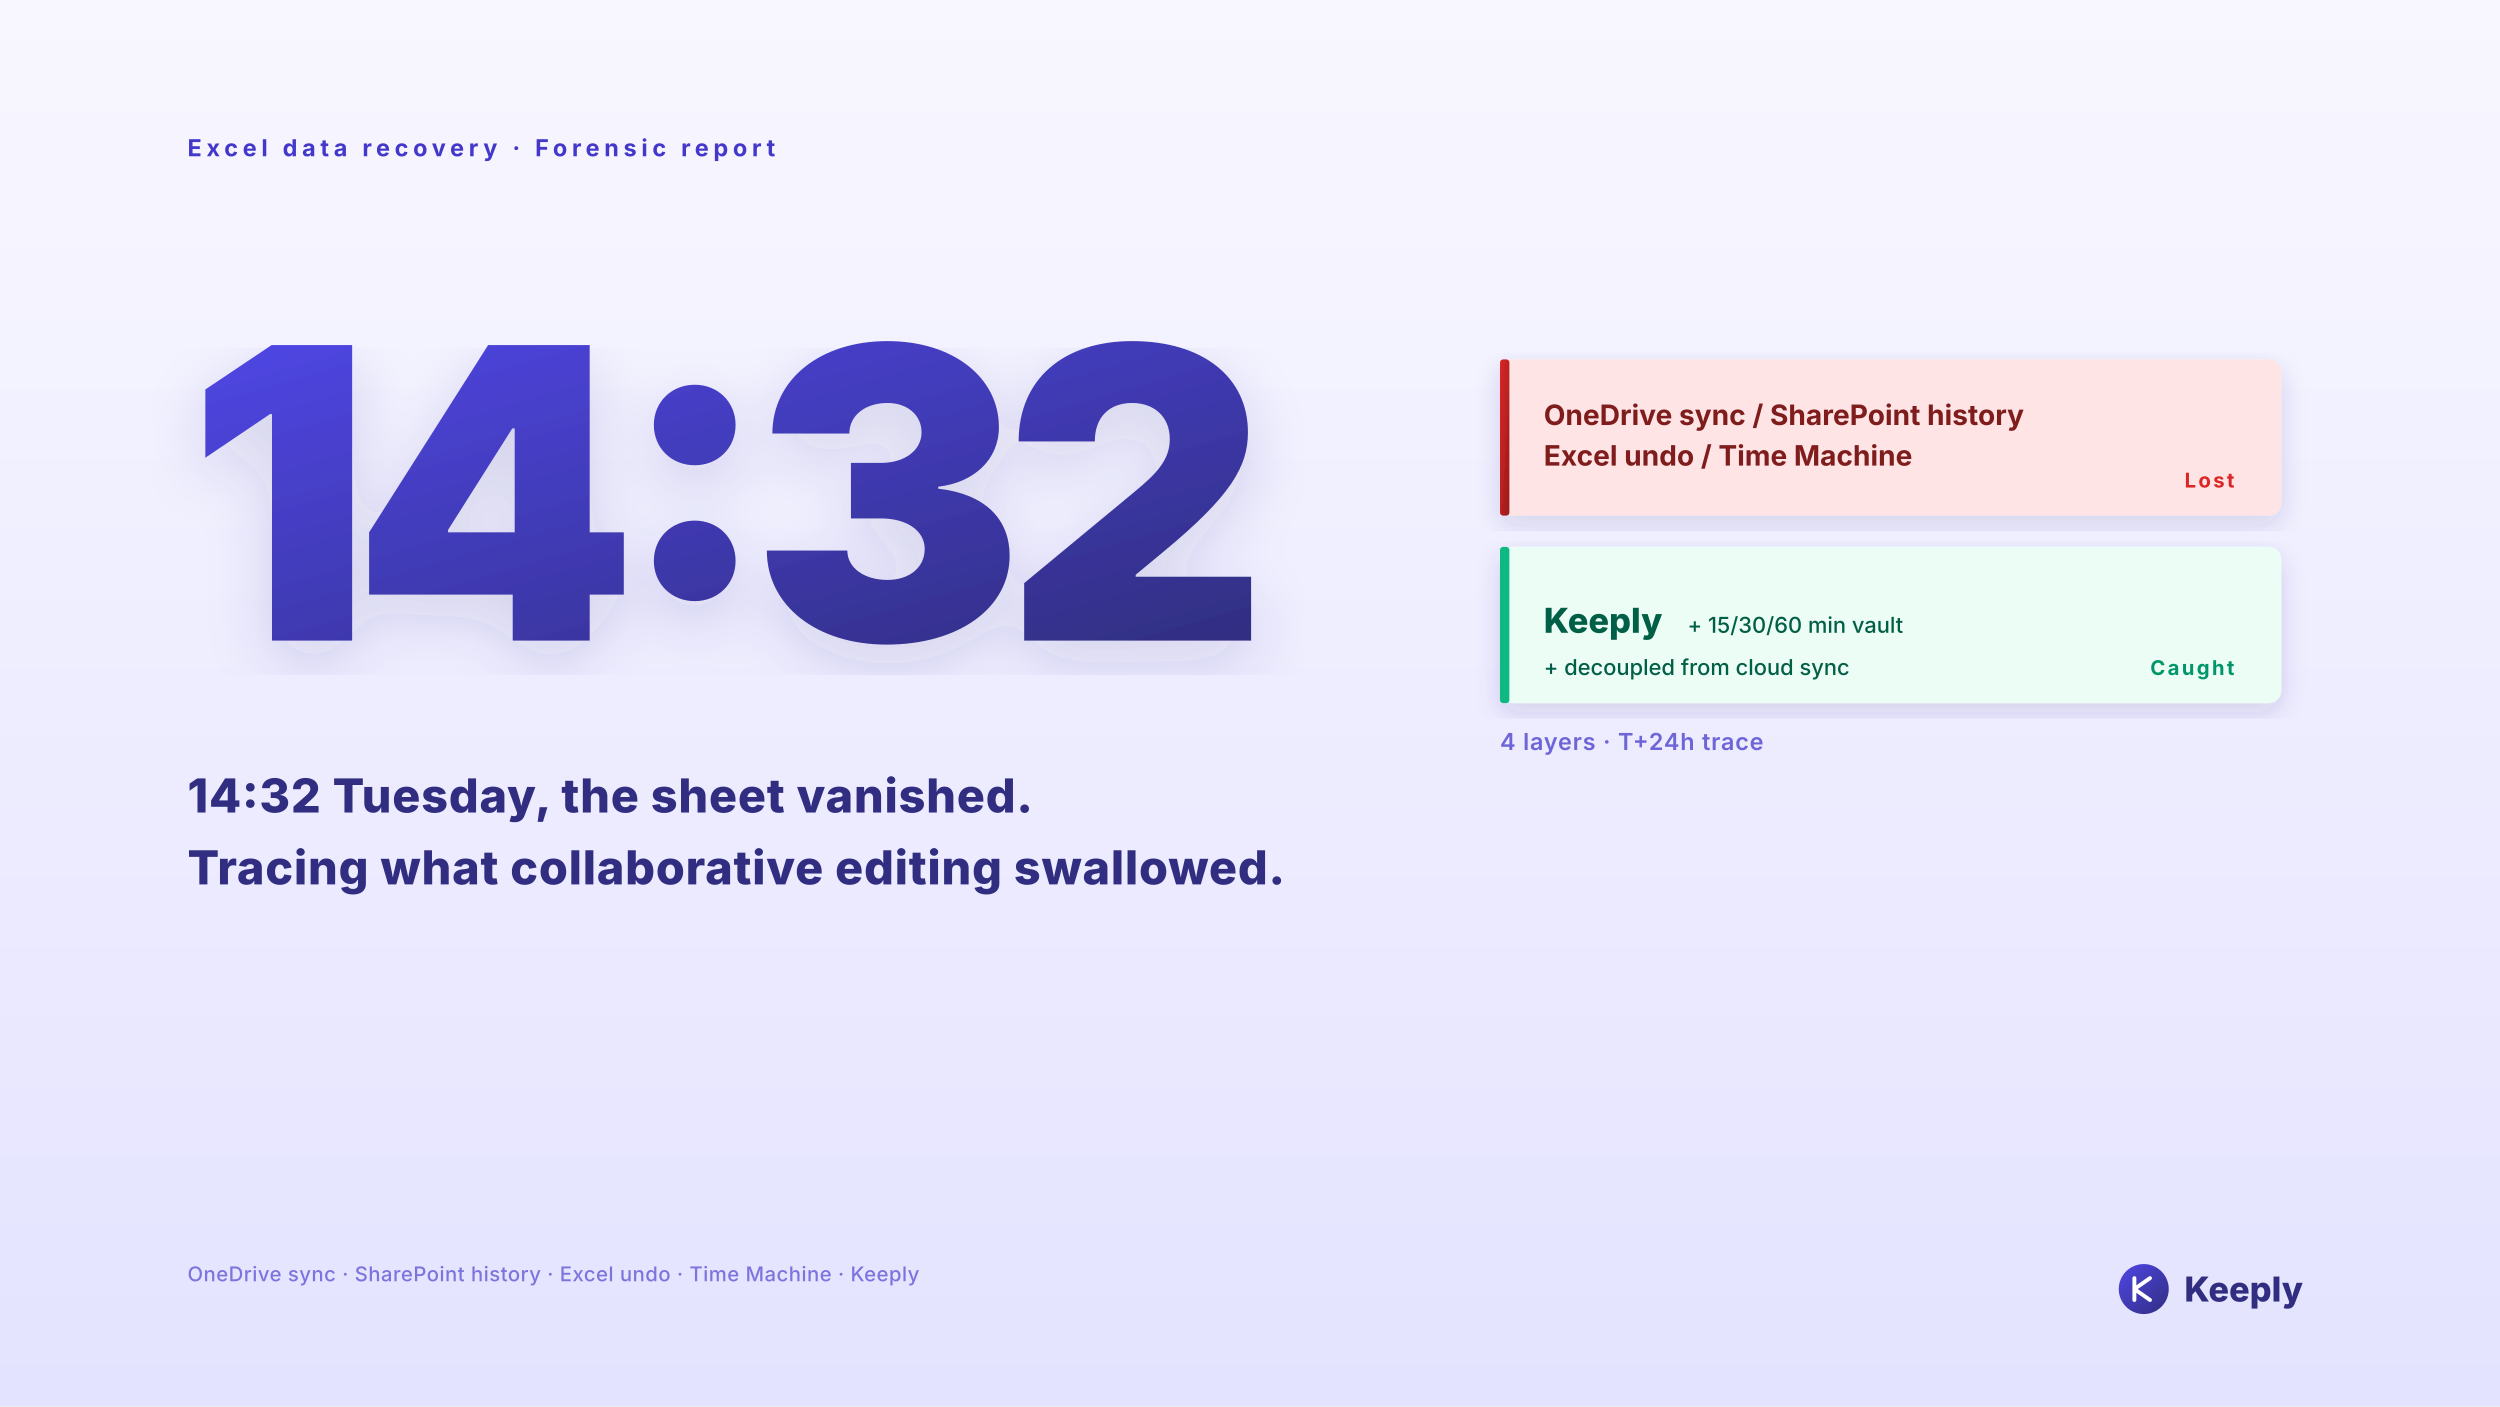
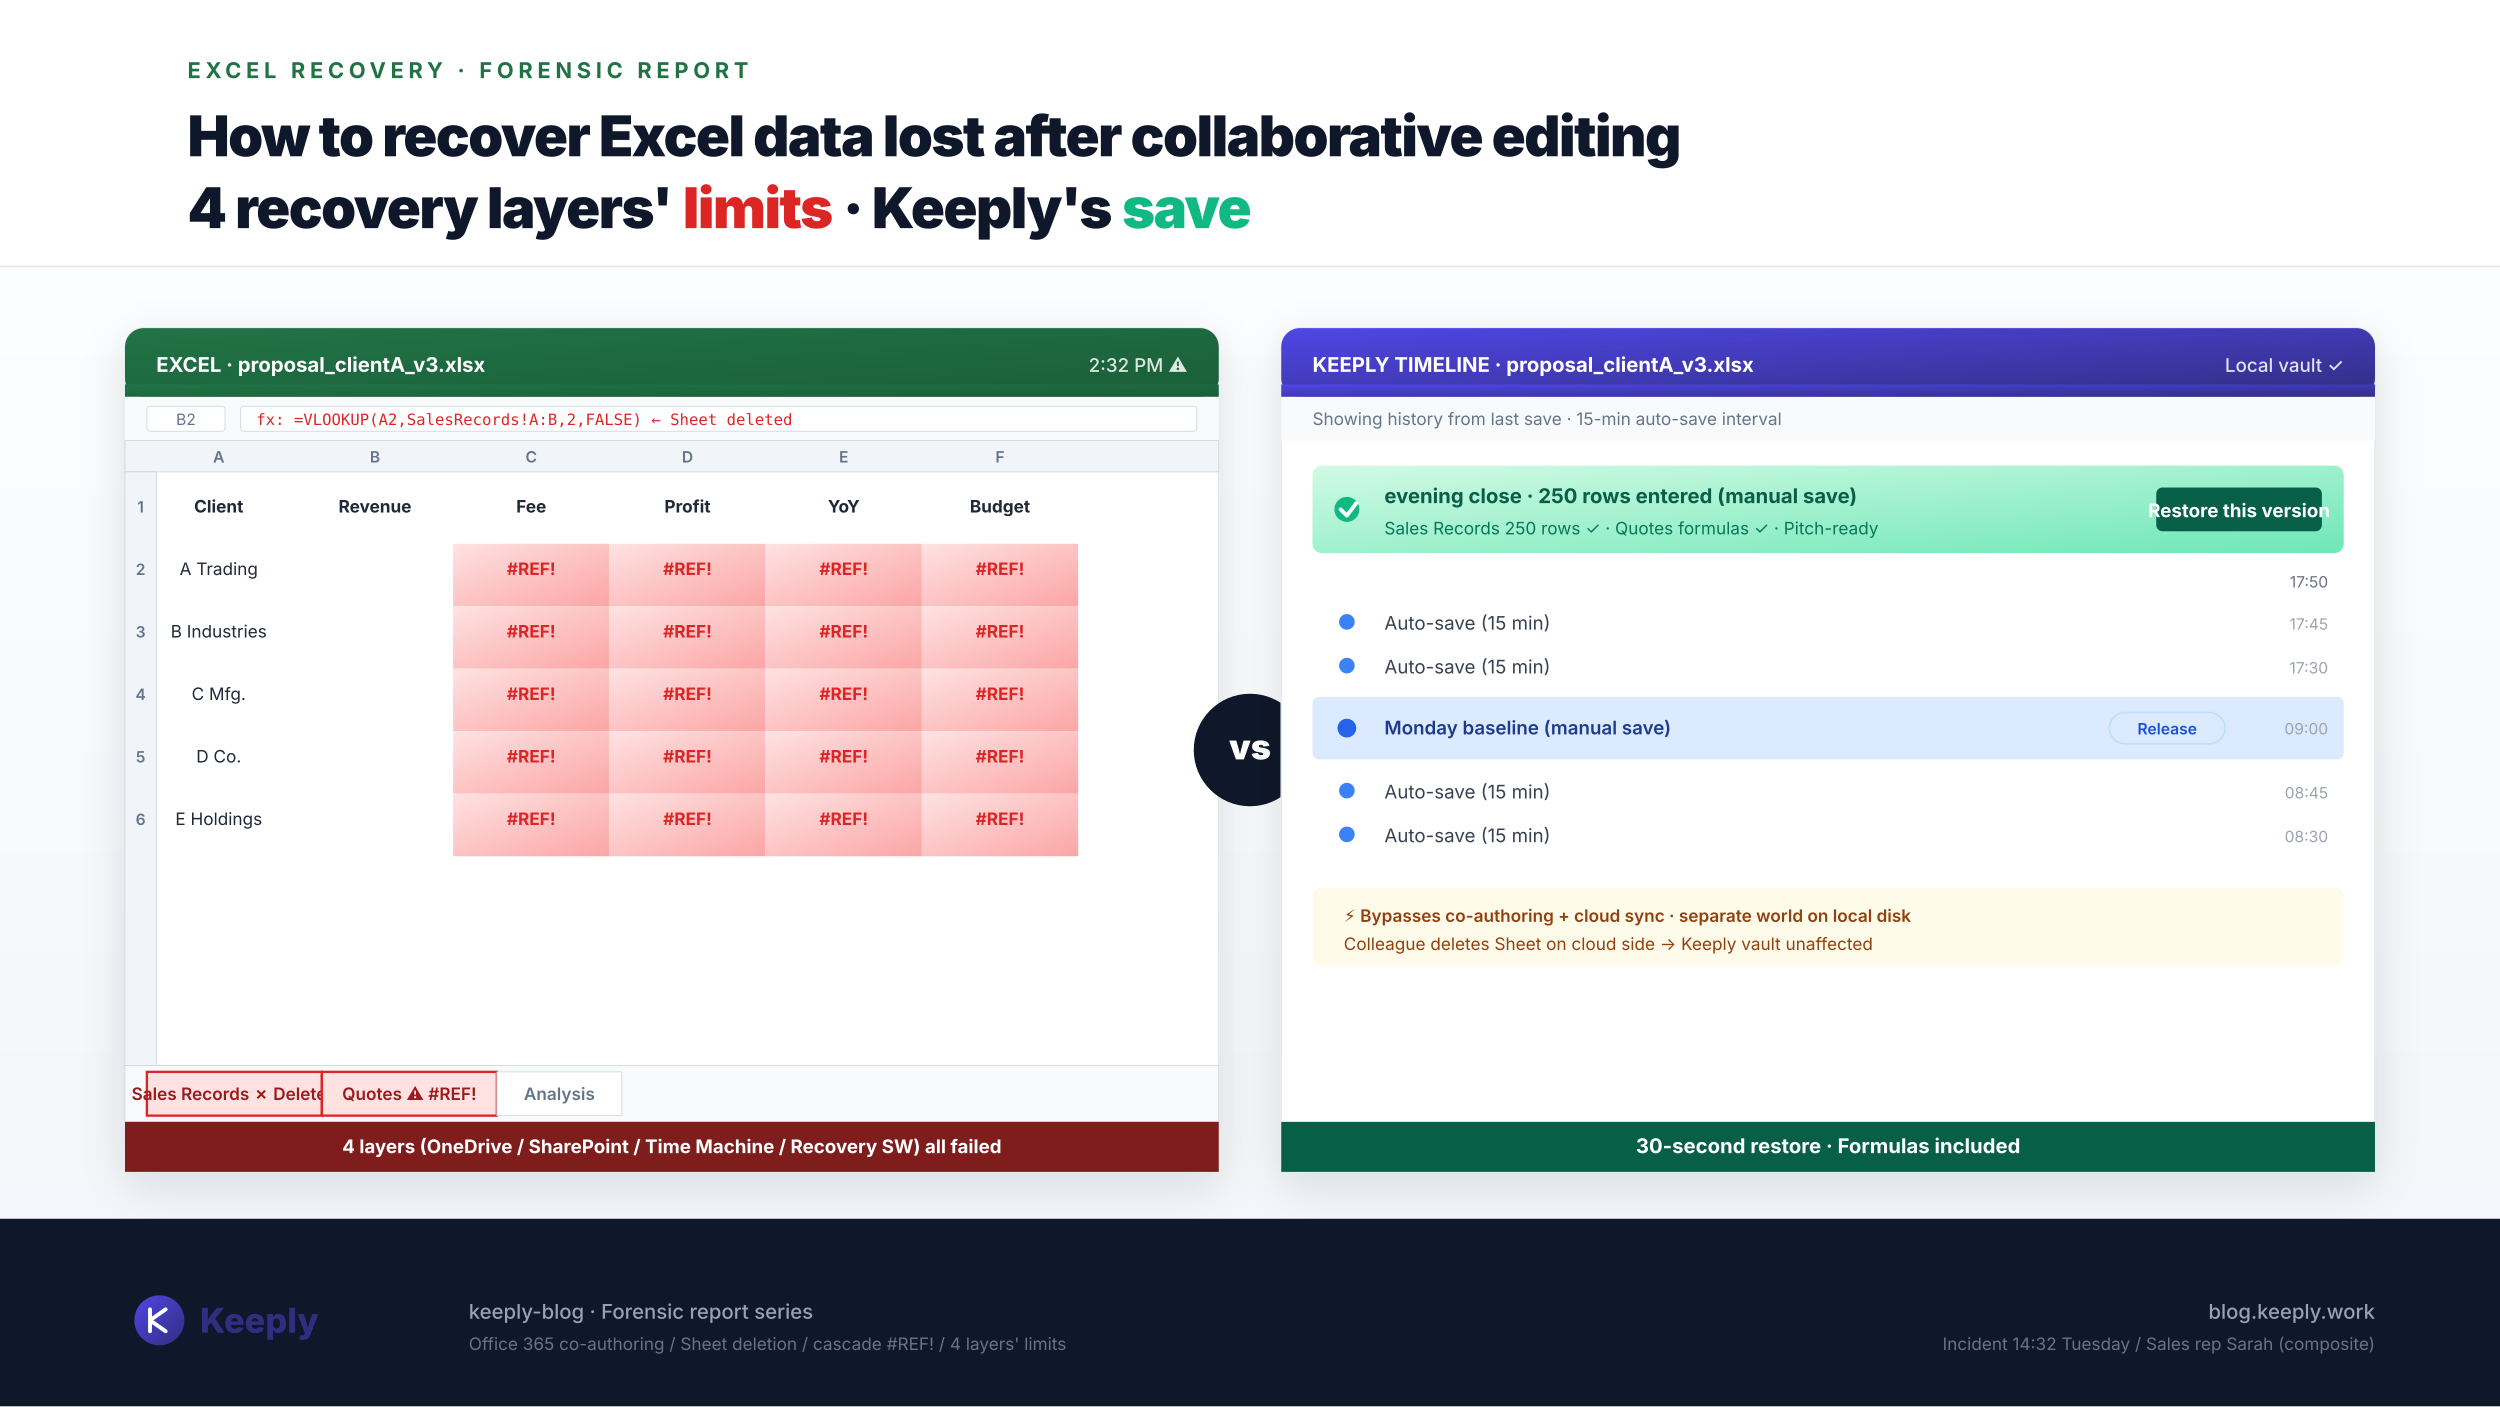
<svg xmlns="http://www.w3.org/2000/svg" viewBox="0 0 1600 900" fill="none" font-family="'Inter','Helvetica Neue','Arial',system-ui,sans-serif">
  <defs>
-     <linearGradient id="grad-indigo" x1="0" y1="0" x2="1" y2="1">
+     <linearGradient id="paper" x1="0" y1="0" x2="0" y2="1">
+       <stop offset="0" stop-color="#FFFFFF" />
+       <stop offset="1" stop-color="#F1F5F9" />
+     </linearGradient>
+     <linearGradient id="excel-green" x1="0" y1="0" x2="1" y2="1">
+       <stop offset="0" stop-color="#217346" />
+       <stop offset="1" stop-color="#1A5E38" />
+     </linearGradient>
+     <linearGradient id="keeply-indigo" x1="0" y1="0" x2="1" y2="1">
      <stop offset="0" stop-color="#4F46E5" />
      <stop offset="1" stop-color="#312E81" />
    </linearGradient>
-     <linearGradient id="grad-amber" x1="0" y1="0" x2="1" y2="1">
-       <stop offset="0" stop-color="#FFB300" />
-       <stop offset="1" stop-color="#F59E0B" />
+     <linearGradient id="red-warn" x1="0" y1="0" x2="1" y2="1">
+       <stop offset="0" stop-color="#FEE2E2" />
+       <stop offset="1" stop-color="#FCA5A5" />
    </linearGradient>
-     <linearGradient id="grad-paper" x1="0" y1="0" x2="0" y2="1">
-       <stop offset="0" stop-color="#F8F7FF" />
-       <stop offset="1" stop-color="#E4E3FF" />
+     <linearGradient id="green-ok" x1="0" y1="0" x2="1" y2="1">
+       <stop offset="0" stop-color="#D1FAE5" />
+       <stop offset="1" stop-color="#6EE7B7" />
    </linearGradient>
-     <linearGradient id="grad-red" x1="0" y1="0" x2="1" y2="1">
-       <stop offset="0" stop-color="#DC2626" />
-       <stop offset="1" stop-color="#991B1B" />
-     </linearGradient>
-     <symbol id="keeply-lockup" viewBox="0 0 200 50">
-       <circle cx="22" cy="25" r="16" fill="url(#grad-indigo)" />
+     <symbol id="keeply-lockup-big" viewBox="0 0 200 50">
+       <circle cx="22" cy="25" r="16" fill="url(#keeply-indigo)" />
      <path d="M16 18 L16 32 M16 25 L26 18 M16 25 L26 32" stroke="white" stroke-width="2.5" fill="none" stroke-linecap="round" />
      <text x="48" y="33" font-size="22" font-weight="800" fill="#312E81">Keeply</text>
    </symbol>
-     <filter id="hero-shadow" x="-5%" y="-5%" width="110%" height="115%">
-       <feDropShadow dx="0" dy="14" stdDeviation="20" flood-color="#312E81" flood-opacity="0.15" />
-     </filter>
-     <filter id="soft-shadow" x="-10%" y="-10%" width="120%" height="120%">
-       <feDropShadow dx="0" dy="6" stdDeviation="8" flood-color="#312E81" flood-opacity="0.15" />
+     <filter id="card-shadow" x="-5%" y="-5%" width="110%" height="115%">
+       <feDropShadow dx="0" dy="8" stdDeviation="14" flood-color="#0F172A" flood-opacity="0.12" />
    </filter>
  </defs>
-   <rect width="1600" height="900" fill="url(#grad-paper)" />
-   <g transform="translate(120, 100)">
-     <text x="0" y="0" font-size="15" font-weight="700" fill="#4338CA" letter-spacing="3">Excel data recovery · Forensic report</text>
+   <rect width="1600" height="900" fill="url(#paper)" />
+   <g transform="translate(0, 0)">
+     <rect width="1600" height="170" fill="white" />
+     <text x="120" y="50" font-size="14" font-weight="700" fill="#217346" letter-spacing="3">EXCEL RECOVERY · FORENSIC REPORT</text>
+     <text x="120" y="100" font-size="36" font-weight="900" fill="#0F172A" letter-spacing="-1">How to recover Excel data lost after collaborative editing</text>
+     <text x="120" y="146" font-size="36" font-weight="900" fill="#0F172A" letter-spacing="-1">4 recovery layers' <tspan fill="#DC2626">limits</tspan> · Keeply's <tspan fill="#10B981">save</tspan>
+     </text>
  </g>
-   <g transform="translate(120, 410)" filter="url(#hero-shadow)">
-     <text x="0" y="0" font-size="260" font-weight="900" fill="url(#grad-indigo)" letter-spacing="-12">14:32</text>
+   <rect x="0" y="170" width="1600" height="1" fill="#E2E8F0" />
+   <g transform="translate(80, 210)">
+     <rect width="700" height="540" fill="white" stroke="#E2E8F0" stroke-width="1" rx="12" filter="url(#card-shadow)" />
+     <rect x="0" y="0" width="700" height="44" fill="url(#excel-green)" rx="12" />
+     <rect x="0" y="36" width="700" height="8" fill="url(#excel-green)" />
+     <text x="20" y="28" font-size="13" font-weight="700" fill="white">EXCEL · proposal_clientA_v3.xlsx</text>
+     <text x="680" y="28" font-size="12" font-weight="500" fill="white" opacity="0.85" text-anchor="end">2:32 PM ⚠</text>
+     <rect x="0" y="44" width="700" height="28" fill="#F8FAFC" />
+     <rect x="14" y="50" width="50" height="16" fill="white" stroke="#CBD5E1" stroke-width="0.5" rx="2" />
+     <text x="39" y="62" font-size="10" fill="#64748B" text-anchor="middle">B2</text>
+     <rect x="74" y="50" width="612" height="16" fill="white" stroke="#CBD5E1" stroke-width="0.5" rx="2" />
+     <text x="84" y="62" font-size="10" fill="#DC2626" font-family="ui-monospace,monospace">fx: =VLOOKUP(A2,SalesRecords!A:B,2,FALSE) ← Sheet deleted</text>
+     <rect x="0" y="72" width="700" height="20" fill="#F1F5F9" stroke="#CBD5E1" stroke-width="0.5" />
+     <g font-size="10" font-weight="600" fill="#64748B">
+       <text x="60" y="86" text-anchor="middle">A</text>
+       <text x="160" y="86" text-anchor="middle">B</text>
+       <text x="260" y="86" text-anchor="middle">C</text>
+       <text x="360" y="86" text-anchor="middle">D</text>
+       <text x="460" y="86" text-anchor="middle">E</text>
+       <text x="560" y="86" text-anchor="middle">F</text>
+     </g>
+     <rect x="0" y="92" width="20" height="380" fill="#F1F5F9" stroke="#CBD5E1" stroke-width="0.5" />
+     <g font-size="10" font-weight="600" fill="#64748B">
+       <text x="10" y="118" text-anchor="middle">1</text>
+       <text x="10" y="158" text-anchor="middle">2</text>
+       <text x="10" y="198" text-anchor="middle">3</text>
+       <text x="10" y="238" text-anchor="middle">4</text>
+       <text x="10" y="278" text-anchor="middle">5</text>
+       <text x="10" y="318" text-anchor="middle">6</text>
+     </g>
+     <g font-size="11" font-weight="700" fill="#1F2937">
+       <text x="60" y="118" text-anchor="middle">Client</text>
+       <text x="160" y="118" text-anchor="middle">Revenue</text>
+       <text x="260" y="118" text-anchor="middle">Fee</text>
+       <text x="360" y="118" text-anchor="middle">Profit</text>
+       <text x="460" y="118" text-anchor="middle">YoY</text>
+       <text x="560" y="118" text-anchor="middle">Budget</text>
+     </g>
+     <g font-size="11" fill="#1F2937">
+       <text x="60" y="158" text-anchor="middle">A Trading</text>
+       <text x="60" y="198" text-anchor="middle">B Industries</text>
+       <text x="60" y="238" text-anchor="middle">C Mfg.</text>
+       <text x="60" y="278" text-anchor="middle">D Co.</text>
+       <text x="60" y="318" text-anchor="middle">E Holdings</text>
+     </g>
+     <g font-size="11" font-weight="700" fill="#DC2626">
+       <rect x="210" y="138" width="100" height="40" fill="url(#red-warn)" />
+       <text x="260" y="158" text-anchor="middle">#REF!</text>
+       <rect x="210" y="178" width="100" height="40" fill="url(#red-warn)" />
+       <text x="260" y="198" text-anchor="middle">#REF!</text>
+       <rect x="210" y="218" width="100" height="40" fill="url(#red-warn)" />
+       <text x="260" y="238" text-anchor="middle">#REF!</text>
+       <rect x="210" y="258" width="100" height="40" fill="url(#red-warn)" />
+       <text x="260" y="278" text-anchor="middle">#REF!</text>
+       <rect x="210" y="298" width="100" height="40" fill="url(#red-warn)" />
+       <text x="260" y="318" text-anchor="middle">#REF!</text>
+       <rect x="310" y="138" width="100" height="40" fill="url(#red-warn)" />
+       <text x="360" y="158" text-anchor="middle">#REF!</text>
+       <rect x="310" y="178" width="100" height="40" fill="url(#red-warn)" />
+       <text x="360" y="198" text-anchor="middle">#REF!</text>
+       <rect x="310" y="218" width="100" height="40" fill="url(#red-warn)" />
+       <text x="360" y="238" text-anchor="middle">#REF!</text>
+       <rect x="310" y="258" width="100" height="40" fill="url(#red-warn)" />
+       <text x="360" y="278" text-anchor="middle">#REF!</text>
+       <rect x="310" y="298" width="100" height="40" fill="url(#red-warn)" />
+       <text x="360" y="318" text-anchor="middle">#REF!</text>
+       <rect x="410" y="138" width="100" height="40" fill="url(#red-warn)" />
+       <text x="460" y="158" text-anchor="middle">#REF!</text>
+       <rect x="410" y="178" width="100" height="40" fill="url(#red-warn)" />
+       <text x="460" y="198" text-anchor="middle">#REF!</text>
+       <rect x="410" y="218" width="100" height="40" fill="url(#red-warn)" />
+       <text x="460" y="238" text-anchor="middle">#REF!</text>
+       <rect x="410" y="258" width="100" height="40" fill="url(#red-warn)" />
+       <text x="460" y="278" text-anchor="middle">#REF!</text>
+       <rect x="410" y="298" width="100" height="40" fill="url(#red-warn)" />
+       <text x="460" y="318" text-anchor="middle">#REF!</text>
+       <rect x="510" y="138" width="100" height="40" fill="url(#red-warn)" />
+       <text x="560" y="158" text-anchor="middle">#REF!</text>
+       <rect x="510" y="178" width="100" height="40" fill="url(#red-warn)" />
+       <text x="560" y="198" text-anchor="middle">#REF!</text>
+       <rect x="510" y="218" width="100" height="40" fill="url(#red-warn)" />
+       <text x="560" y="238" text-anchor="middle">#REF!</text>
+       <rect x="510" y="258" width="100" height="40" fill="url(#red-warn)" />
+       <text x="560" y="278" text-anchor="middle">#REF!</text>
+       <rect x="510" y="298" width="100" height="40" fill="url(#red-warn)" />
+       <text x="560" y="318" text-anchor="middle">#REF!</text>
+     </g>
+     <rect x="0" y="472" width="700" height="36" fill="#F8FAFC" stroke="#CBD5E1" stroke-width="0.5" />
+     <g font-size="11" font-weight="600">
+       <rect x="14" y="476" width="112" height="28" fill="#FEE2E2" stroke="#DC2626" stroke-width="1.5" />
+       <text x="70" y="494" fill="#991B1B" text-anchor="middle">Sales Records ✗ Deleted</text>
+       <rect x="126" y="476" width="112" height="28" fill="#FEE2E2" stroke="#DC2626" stroke-width="1.5" />
+       <text x="182" y="494" fill="#991B1B" text-anchor="middle">Quotes ⚠ #REF!</text>
+       <rect x="238" y="476" width="80" height="28" fill="white" stroke="#CBD5E1" stroke-width="0.5" />
+       <text x="278" y="494" fill="#64748B" text-anchor="middle">Analysis</text>
+     </g>
+     <rect x="0" y="508" width="700" height="32" fill="#7F1D1D" />
+     <text x="350" y="528" font-size="12" font-weight="700" fill="white" text-anchor="middle">4 layers (OneDrive / SharePoint / Time Machine / Recovery SW) all failed</text>
  </g>
-   <g transform="translate(120, 520)">
-     <text x="0" y="0" font-size="30" font-weight="800" fill="#312E81" letter-spacing="0.5">14:32 Tuesday, the sheet vanished.</text>
-     <text x="0" y="46" font-size="30" font-weight="800" fill="#312E81" letter-spacing="0.5">Tracing what collaborative editing swallowed.</text>
+   <g transform="translate(800, 480)">
+     <circle cx="0" cy="0" r="36" fill="#0F172A" />
+     <text x="0" y="6" font-size="22" font-weight="900" fill="white" text-anchor="middle">vs</text>
  </g>
-   <g transform="translate(960, 230)">
-     <g transform="translate(0, 0)" filter="url(#soft-shadow)">
-       <rect width="500" height="100" fill="#FFE4E6" rx="8" />
-       <rect x="0" y="0" width="6" height="100" fill="url(#grad-red)" rx="2" />
-       <text x="28" y="42" font-size="18" font-weight="700" fill="#7F1D1D">OneDrive sync / SharePoint history</text>
-       <text x="28" y="68" font-size="18" font-weight="700" fill="#7F1D1D">Excel undo / Time Machine</text>
-       <text x="470" y="82" font-size="13" font-weight="700" fill="#DC2626" letter-spacing="1.5" text-anchor="end">Lost</text>
+   <g transform="translate(820, 210)">
+     <rect width="700" height="540" fill="white" stroke="#E2E8F0" stroke-width="1" rx="12" filter="url(#card-shadow)" />
+     <rect x="0" y="0" width="700" height="44" fill="url(#keeply-indigo)" rx="12" />
+     <rect x="0" y="36" width="700" height="8" fill="url(#keeply-indigo)" />
+     <text x="20" y="28" font-size="13" font-weight="700" fill="white">KEEPLY TIMELINE · proposal_clientA_v3.xlsx</text>
+     <text x="680" y="28" font-size="12" font-weight="500" fill="white" opacity="0.85" text-anchor="end">Local vault ✓</text>
+     <rect x="0" y="44" width="700" height="28" fill="#F8FAFC" />
+     <text x="20" y="62" font-size="11" fill="#64748B">Showing history from last save · 15-min auto-save interval</text>
+     <g transform="translate(20, 88)" font-family="'Inter','Helvetica Neue','Arial',system-ui,sans-serif">
+       <rect x="0" y="0" width="660" height="56" fill="url(#green-ok)" rx="6" />
+       <circle cx="22" cy="28" r="8" fill="#10B981" />
+       <path d="M18 28 L22 32 L28 24" stroke="white" stroke-width="2.5" fill="none" stroke-linecap="round" stroke-linejoin="round" />
+       <text x="46" y="24" font-size="13" font-weight="700" fill="#065F46">evening close · 250 rows entered (manual save)</text>
+       <text x="46" y="44" font-size="11" fill="#047857">Sales Records 250 rows ✓ · Quotes formulas ✓ · Pitch-ready</text>
+       <rect x="540" y="14" width="106" height="28" fill="#065F46" rx="4" />
+       <text x="593" y="33" font-size="12" font-weight="700" fill="white" text-anchor="middle">Restore this version</text>
+       <text x="650" y="78" font-size="10" fill="#6B7280" text-anchor="end">17:50</text>
+       <circle cx="22" cy="100" r="5" fill="#3B82F6" />
+       <text x="46" y="105" font-size="12" fill="#374151">Auto-save (15 min)</text>
+       <text x="650" y="105" font-size="10" fill="#9CA3AF" text-anchor="end">17:45</text>
+       <circle cx="22" cy="128" r="5" fill="#3B82F6" />
+       <text x="46" y="133" font-size="12" fill="#374151">Auto-save (15 min)</text>
+       <text x="650" y="133" font-size="10" fill="#9CA3AF" text-anchor="end">17:30</text>
+       <rect x="0" y="148" width="660" height="40" fill="#DBEAFE" rx="4" />
+       <circle cx="22" cy="168" r="6" fill="#2563EB" />
+       <text x="46" y="172" font-size="12" font-weight="600" fill="#1E3A8A">Monday baseline (manual save)</text>
+       <rect x="510" y="158" width="74" height="20" rx="10" fill="#DBEAFE" stroke="#BFDBFE" stroke-width="1" />
+       <text x="547" y="172" font-size="10" font-weight="600" fill="#1D4ED8" text-anchor="middle">Release</text>
+       <text x="650" y="172" font-size="10" fill="#9CA3AF" text-anchor="end">09:00</text>
+       <circle cx="22" cy="208" r="5" fill="#3B82F6" />
+       <text x="46" y="213" font-size="12" fill="#374151">Auto-save (15 min)</text>
+       <text x="650" y="213" font-size="10" fill="#9CA3AF" text-anchor="end">08:45</text>
+       <circle cx="22" cy="236" r="5" fill="#3B82F6" />
+       <text x="46" y="241" font-size="12" fill="#374151">Auto-save (15 min)</text>
+       <text x="650" y="241" font-size="10" fill="#9CA3AF" text-anchor="end">08:30</text>
+       <rect x="0" y="270" width="660" height="50" fill="#FFFBEB" rx="6" />
+       <text x="20" y="292" font-size="11" font-weight="600" fill="#92400E">⚡ Bypasses co-authoring + cloud sync · separate world on local disk</text>
+       <text x="20" y="310" font-size="11" fill="#92400E">Colleague deletes Sheet on cloud side → Keeply vault unaffected</text>
    </g>
-     <g transform="translate(0, 120)" filter="url(#soft-shadow)">
-       <rect width="500" height="100" fill="#ECFDF5" rx="8" />
-       <rect x="0" y="0" width="6" height="100" fill="#10B981" rx="2" />
-       <text x="28" y="55" font-size="22" font-weight="800" fill="#065F46">Keeply</text>
-       <text x="120" y="55" font-size="14" font-weight="500" fill="#065F46">+ 15/30/60 min vault</text>
-       <text x="28" y="82" font-size="14" font-weight="500" fill="#065F46">+ decoupled from cloud sync</text>
-       <text x="470" y="82" font-size="13" font-weight="700" fill="#059669" letter-spacing="1.5" text-anchor="end">Caught</text>
-     </g>
-     <g transform="translate(0, 250)">
-       <text x="0" y="0" font-size="15" font-weight="600" fill="#4338CA" opacity="0.75" letter-spacing="0.5">4 layers · T+24h trace</text>
-     </g>
+     <rect x="0" y="508" width="700" height="32" fill="#065F46" />
+     <text x="350" y="528" font-size="13" font-weight="700" fill="white" text-anchor="middle">30-second restore · Formulas included</text>
  </g>
-   <use href="#keeply-lockup" x="1350" y="800" width="200" height="50" />
-   <g transform="translate(120, 820)">
-     <text x="0" y="0" font-size="13" font-weight="500" fill="#4338CA" opacity="0.65" letter-spacing="0.3">OneDrive sync · SharePoint history · Excel undo · Time Machine · Keeply</text>
-   </g>
+   <rect x="0" y="780" width="1600" height="120" fill="#0F172A" />
+   <use href="#keeply-lockup-big" x="80" y="820" width="200" height="50" />
+   <text x="300" y="844" font-size="13" font-weight="500" fill="#94A3B8">keeply-blog · Forensic report series</text>
+   <text x="300" y="864" font-size="11" font-weight="400" fill="#64748B">Office 365 co-authoring / Sheet deletion / cascade #REF! / 4 layers' limits</text>
+   <text x="1520" y="844" font-size="13" font-weight="500" fill="#94A3B8" text-anchor="end">blog.keeply.work</text>
+   <text x="1520" y="864" font-size="11" font-weight="400" fill="#64748B" text-anchor="end">Incident 14:32 Tuesday / Sales rep Sarah (composite)</text>
</svg>
